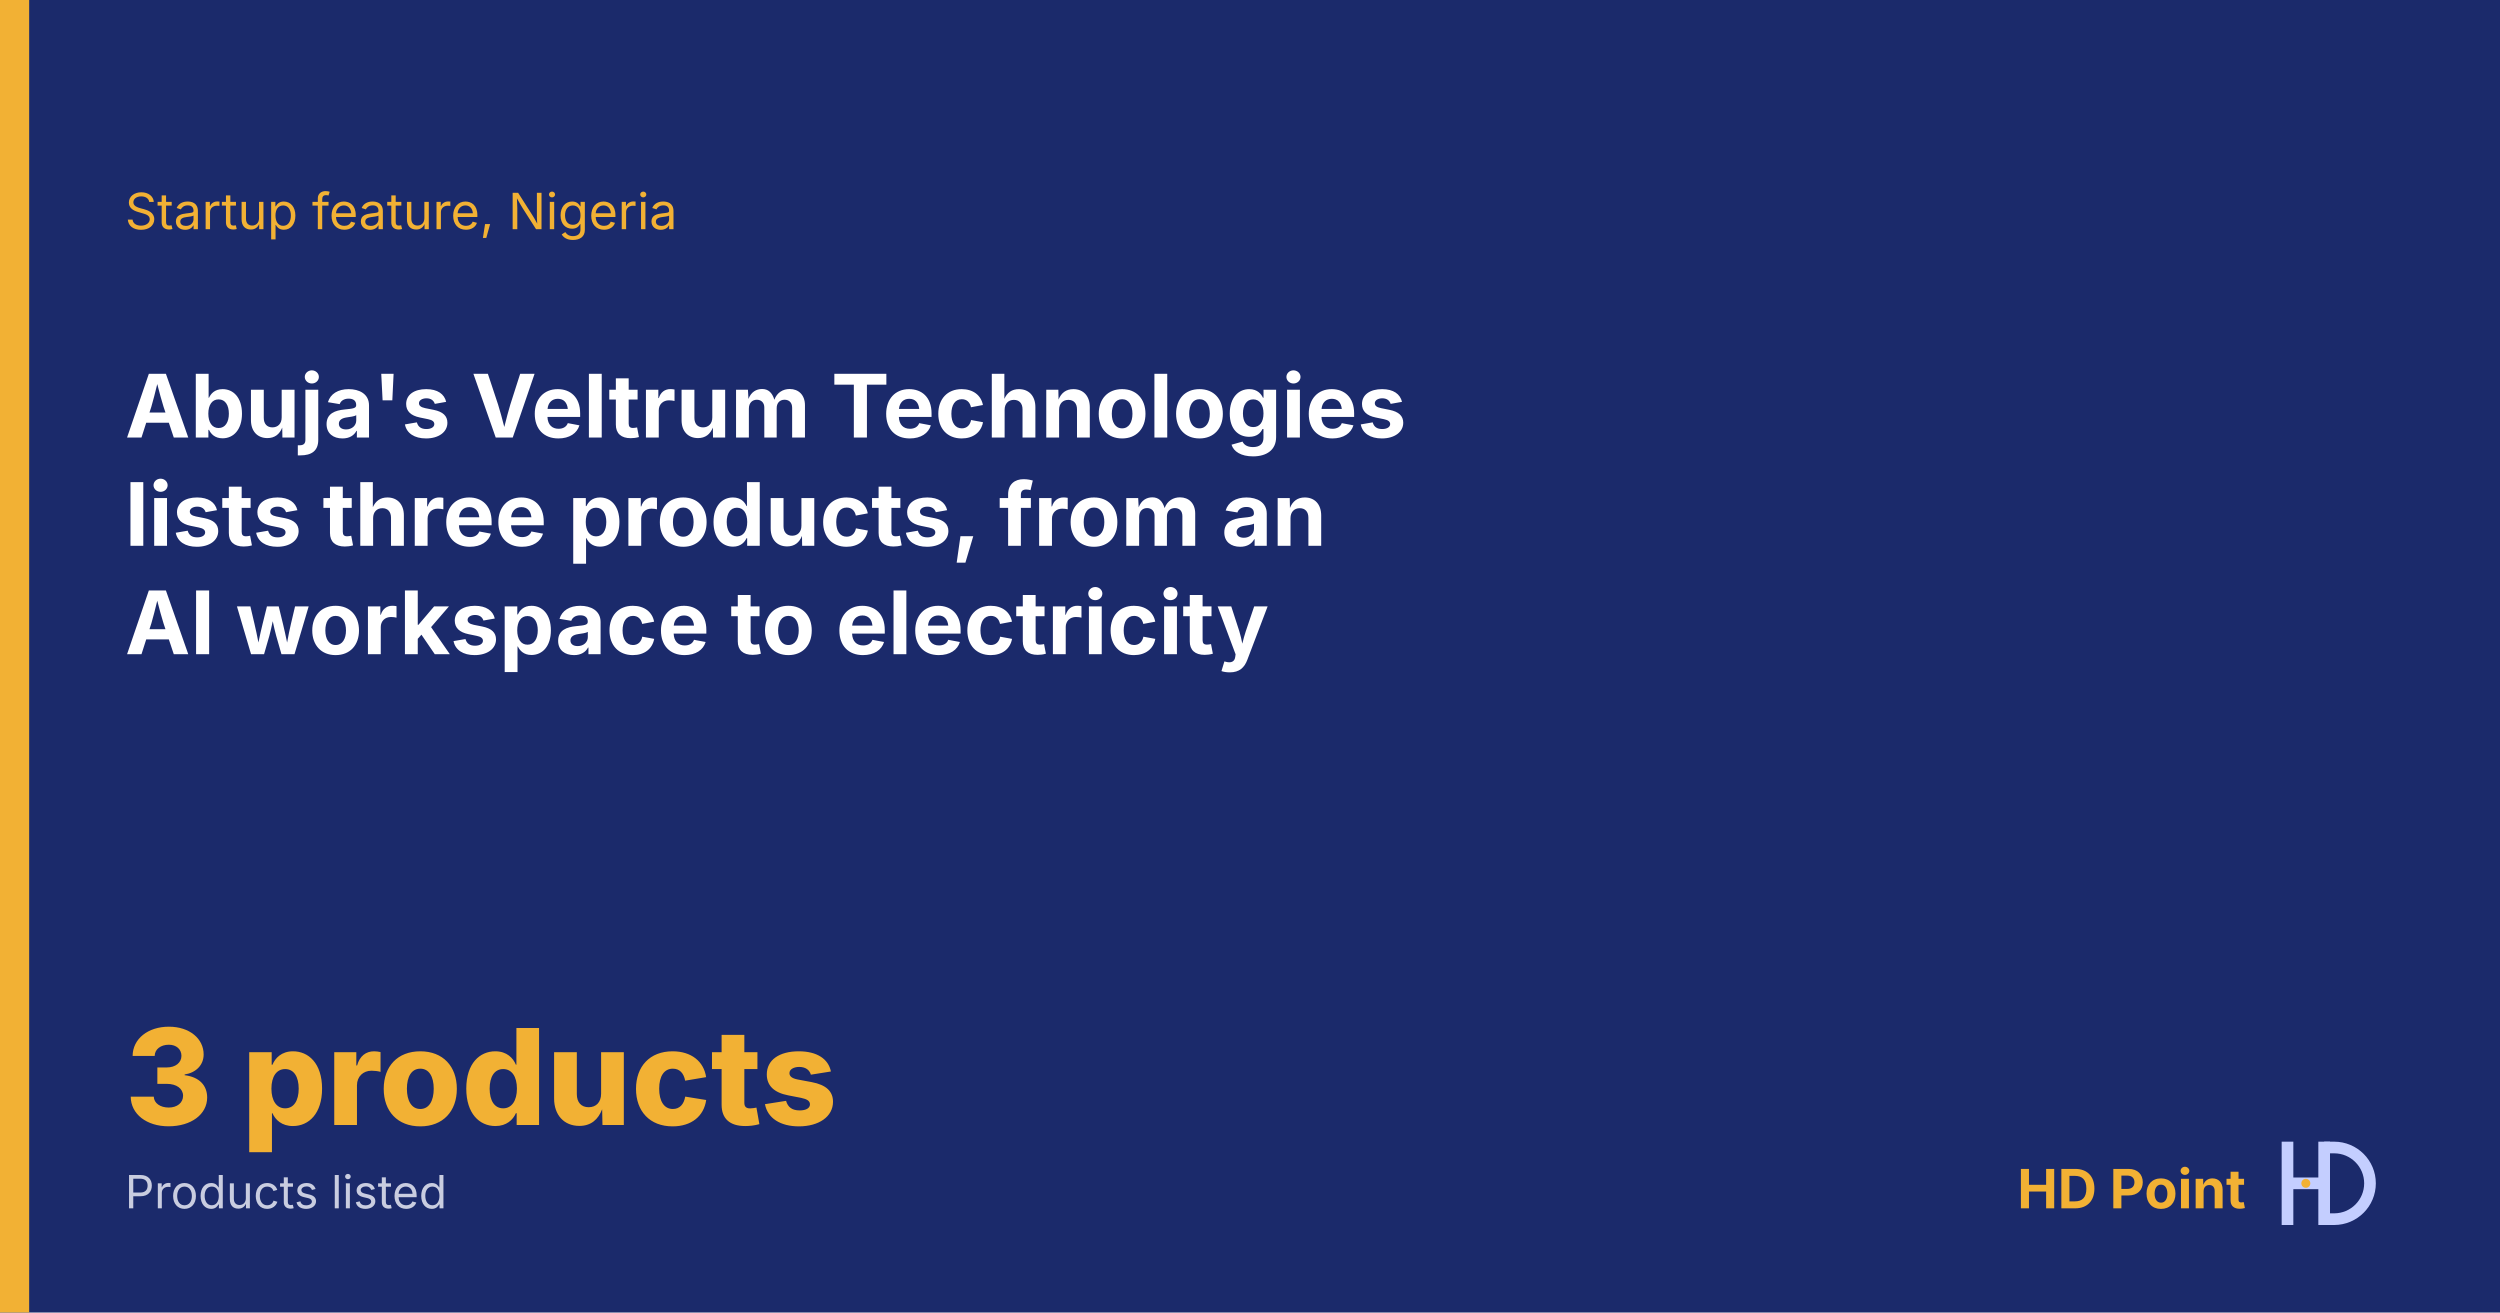
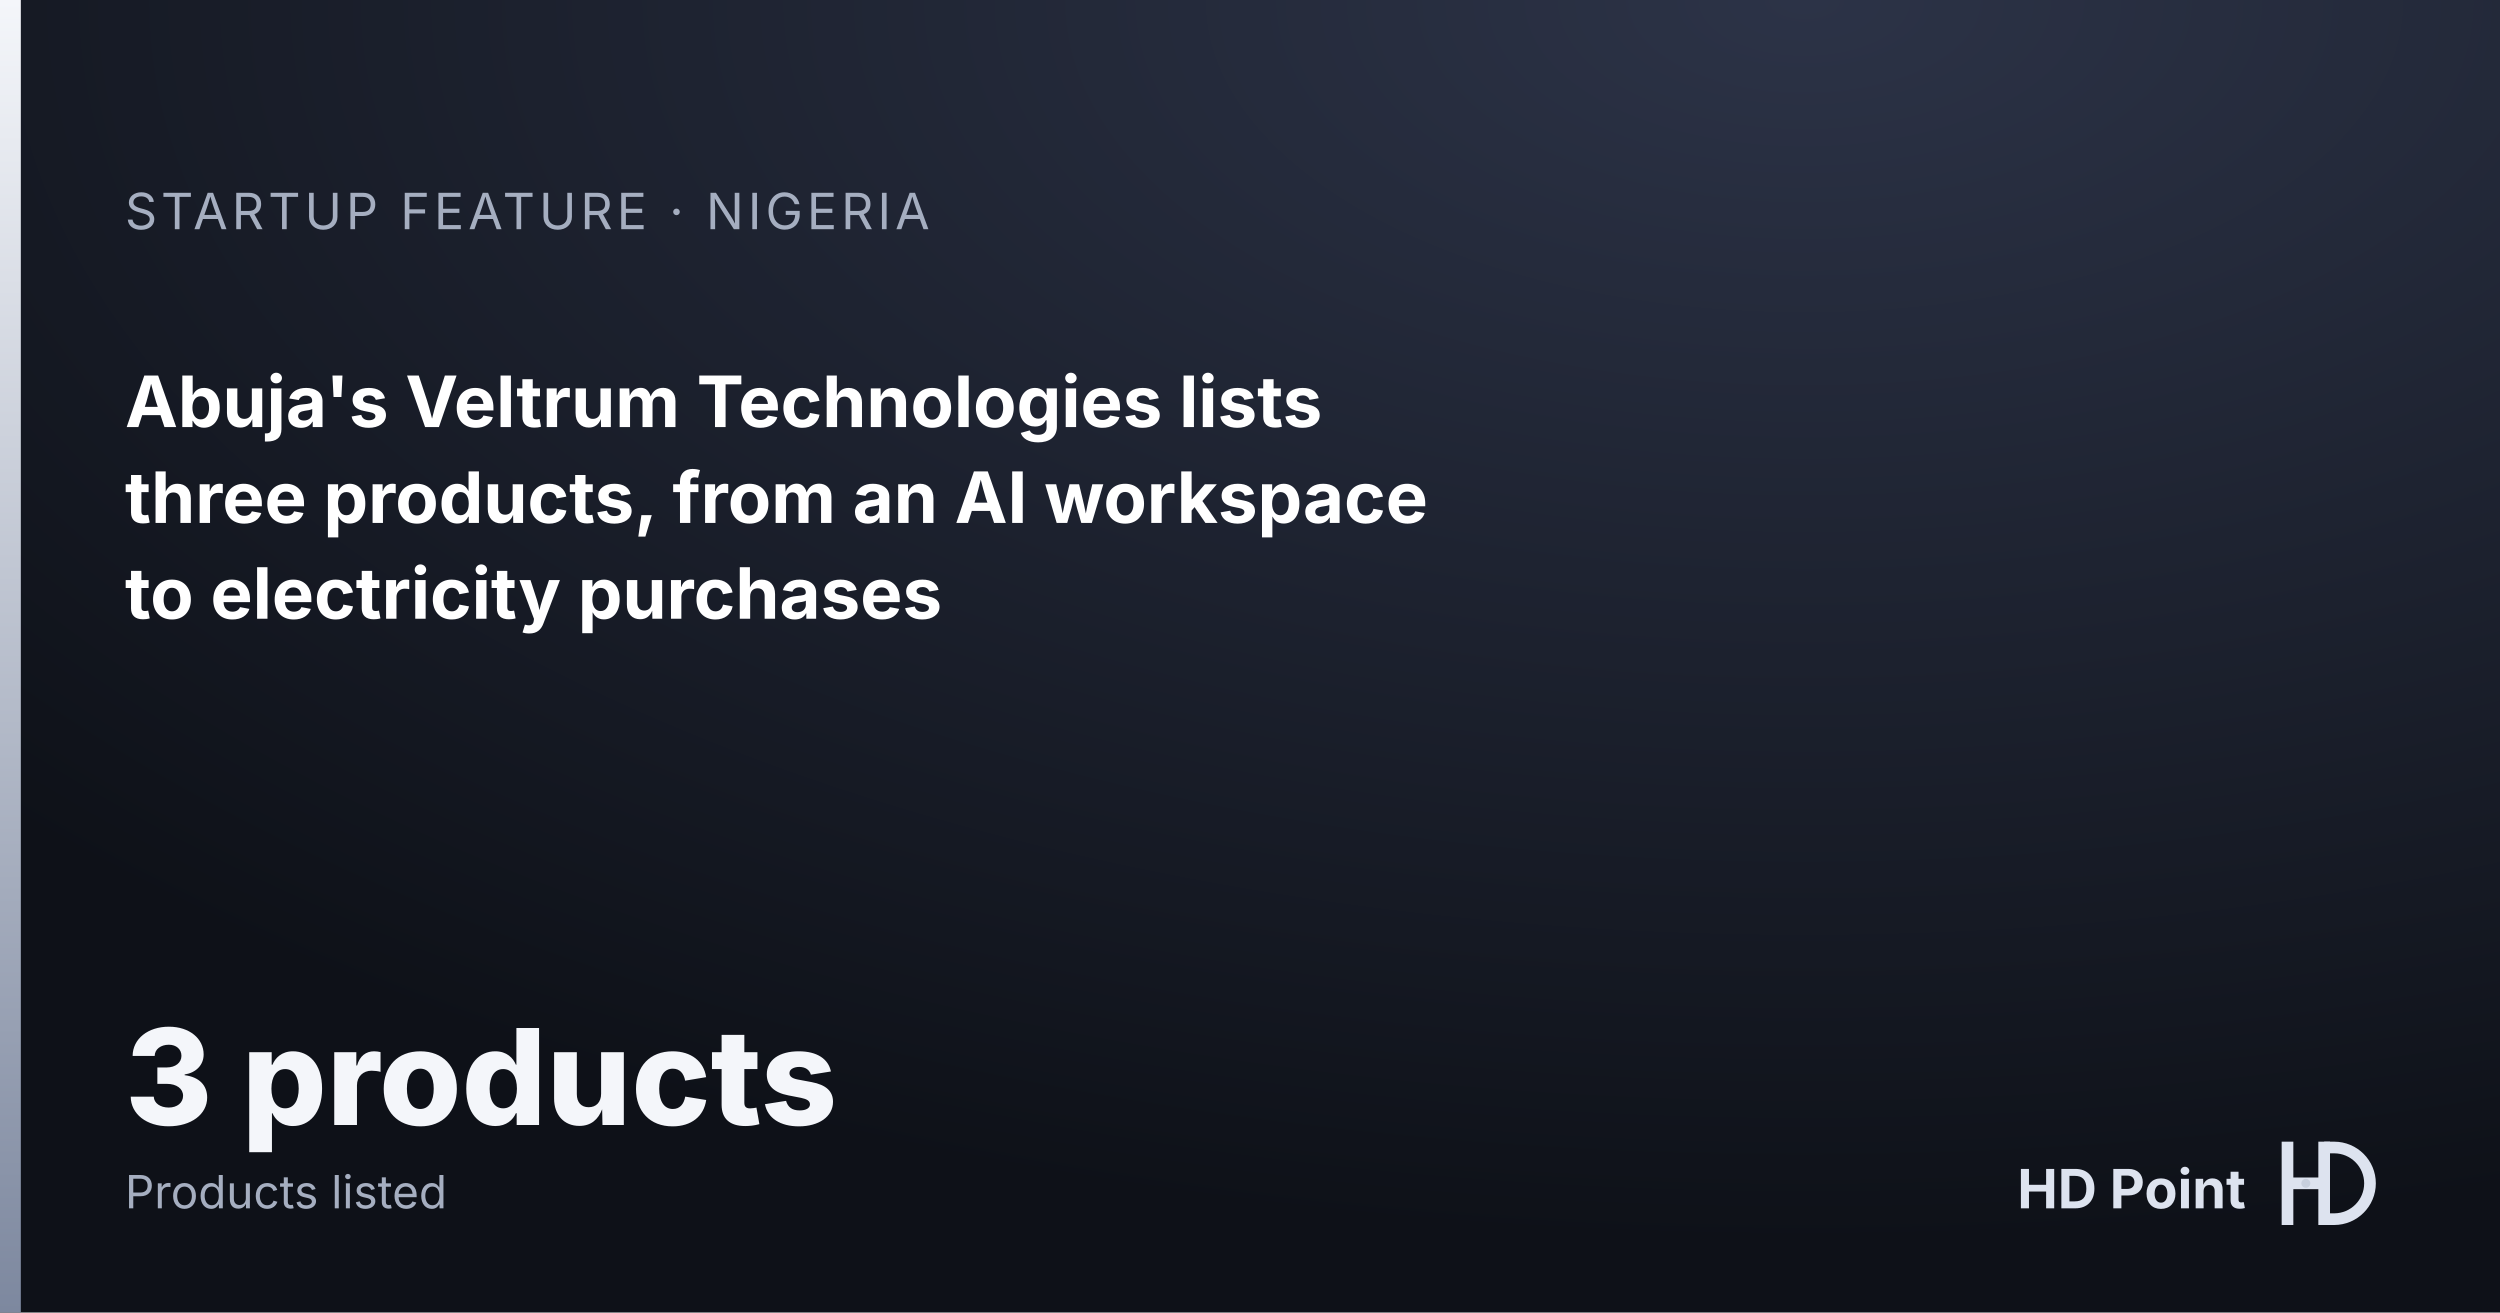
<svg xmlns="http://www.w3.org/2000/svg" viewBox="0 0 1200 630" font-family="Inter,Arial,sans-serif">
-   <rect width="1200" height="630" fill="#1B2A6B" />
-   <rect width="14" height="630" fill="#F2B134" />
-   <text x="60" y="110" font-size="24" fill="#F2B134">Startup feature, Nigeria</text>
-   <text x="60" y="210" font-size="42" font-weight="700" fill="#fff">Abuja's Veltrum Technologies</text>
-   <text x="60" y="262" font-size="42" font-weight="700" fill="#fff">lists three products, from an</text>
-   <text x="60" y="314" font-size="42" font-weight="700" fill="#fff">AI workspace to electricity</text>
-   <text x="60" y="540" font-size="64" font-weight="800" fill="#F2B134">3 products</text>
-   <text x="60" y="580" font-size="22" fill="#C9CDE0">Products listed</text>
-   <text x="1078" y="580" font-size="26" font-weight="700" fill="#F2B134" text-anchor="end">HD Point</text>
+   <defs>
+     <radialGradient id="hb" cx="72%" cy="0%" r="95%">
+       <stop offset="0" stop-color="#2C3347" />
+       <stop offset="1" stop-color="#0E1118" />
+     </radialGradient>
+     <linearGradient id="hc" x1="0" y1="0" x2="0" y2="1">
+       <stop offset="0" stop-color="#F4F6FA" />
+       <stop offset="1" stop-color="#7D889F" />
+     </linearGradient>
+   </defs>
+   <rect width="1200" height="630" fill="url(#hb)" />
+   <rect width="10" height="630" fill="url(#hc)" />
+   <text x="60" y="110" font-size="24" fill="#A5AEC0" letter-spacing="2">STARTUP FEATURE  ·  NIGERIA</text>
+   <text x="60" y="205" font-size="34" font-weight="700" fill="#fff">Abuja's Veltrum Technologies lists</text>
+   <text x="60" y="251" font-size="34" font-weight="700" fill="#fff">three products, from an AI workspace</text>
+   <text x="60" y="297" font-size="34" font-weight="700" fill="#fff">to electricity purchases</text>
+   <text x="60" y="540" font-size="64" font-weight="800" fill="#F4F6FA">3 products</text>
+   <text x="60" y="580" font-size="22" fill="#A5AEC0">Products listed</text>
+   <text x="1078" y="580" font-size="26" font-weight="700" fill="#DDE3EF" text-anchor="end">HD Point</text>
  <g transform="translate(1094 548) scale(0.4)">
-     <g fill="none" stroke="#C4CEFF" stroke-width="14">
+     <g fill="none" stroke="#DDE3EF" stroke-width="14">
      <path d="M10 0V100" />
      <path d="M54 0V100" />
      <path d="M54 7H66A43 43 0 0 1 66 93H54" />
      <path d="M10 50H54" />
    </g>
-     <circle cx="32" cy="50" r="5.4" fill="#F2B134" />
+     <circle cx="32" cy="50" r="5.4" fill="#C7CFDD" />
  </g>
</svg>
